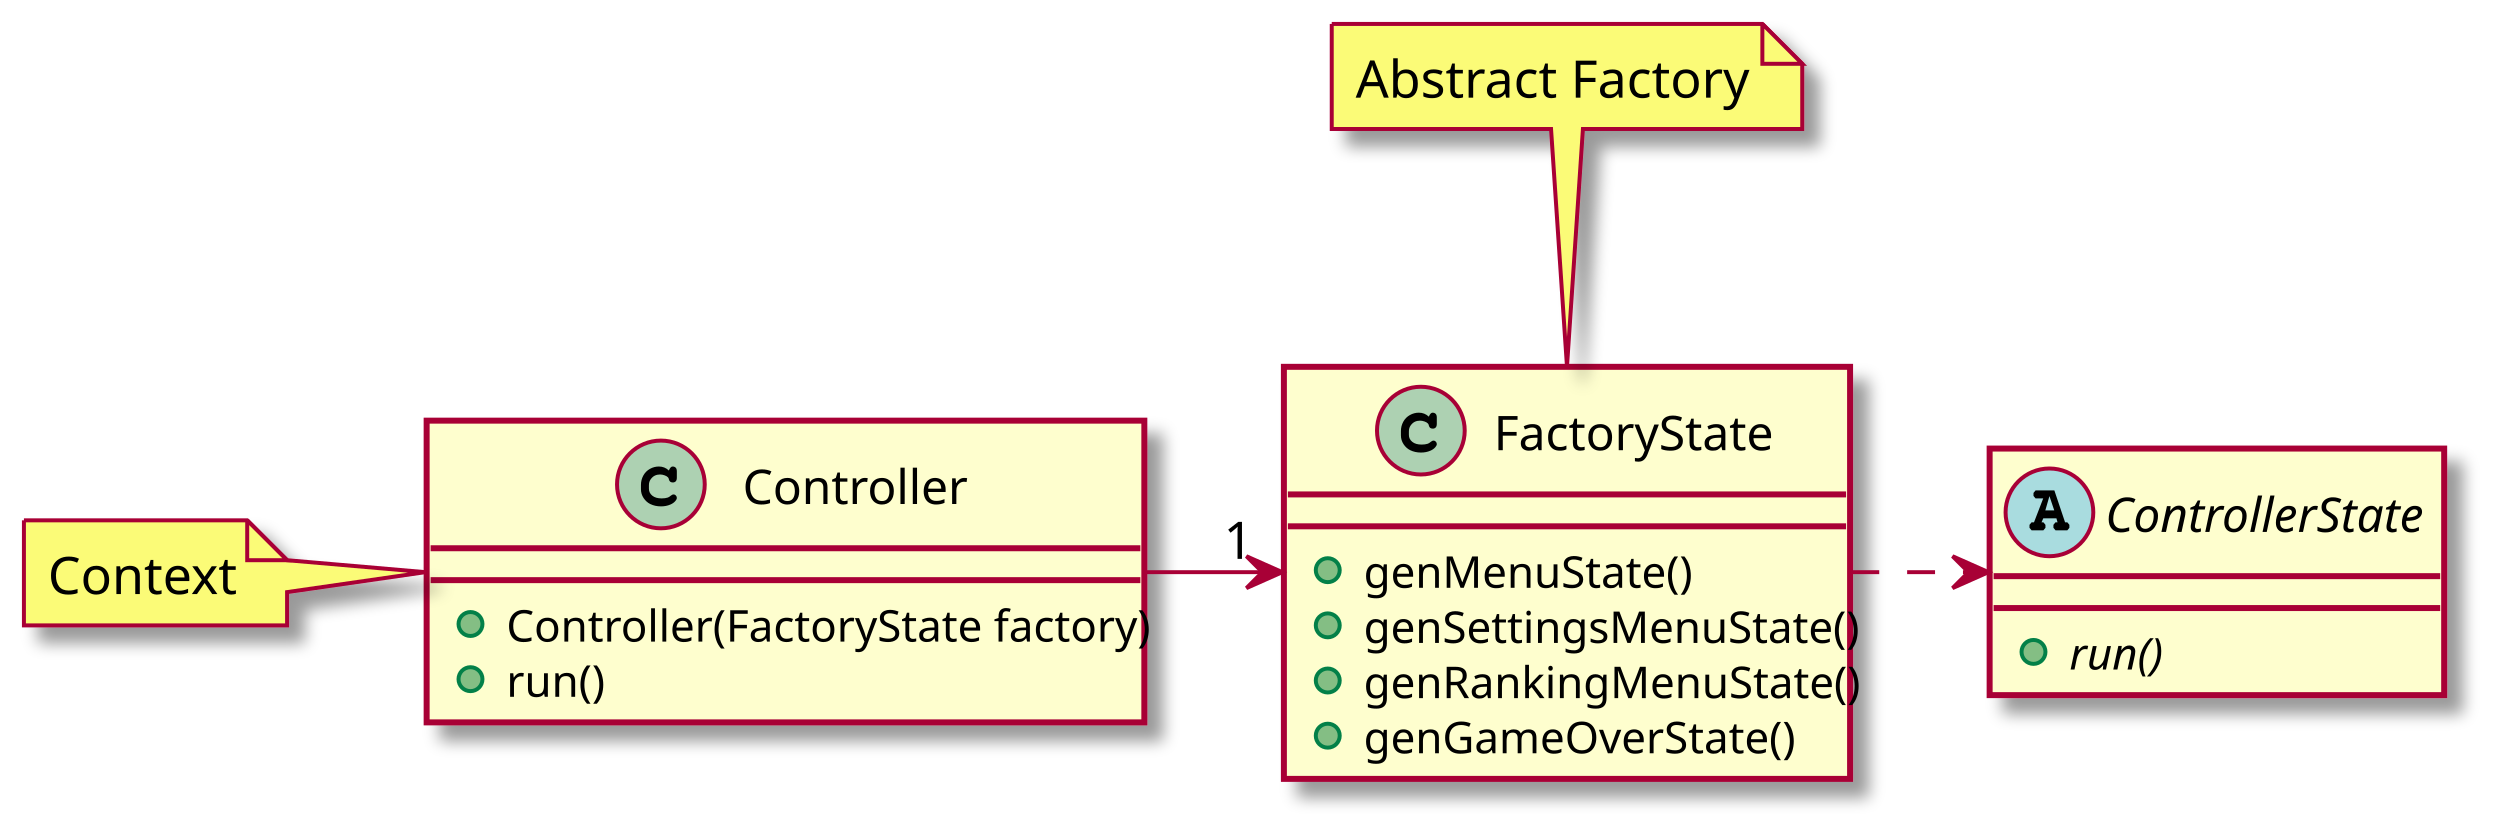
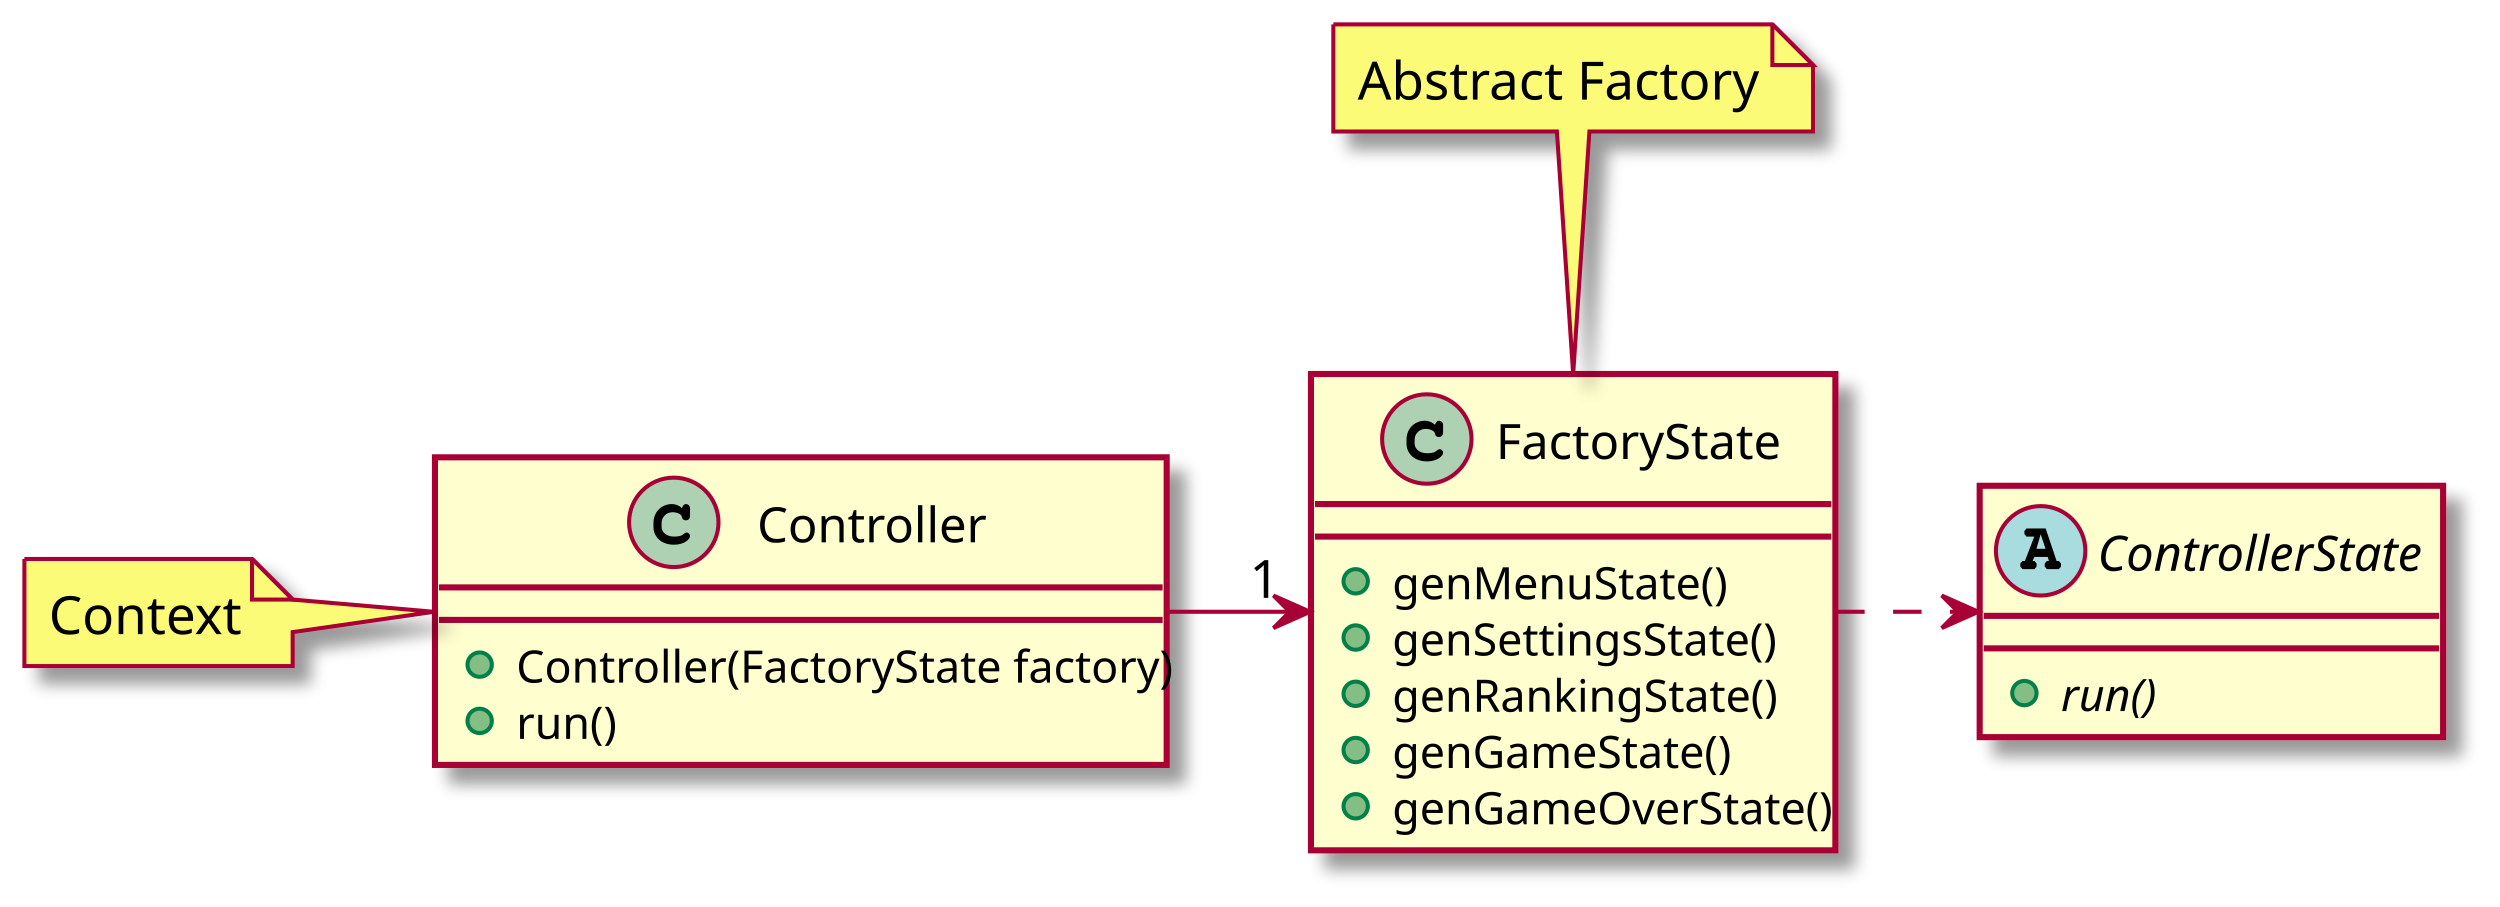
- <svg xmlns="http://www.w3.org/2000/svg" contentScriptType="application/ecmascript" contentStyleType="text/css" height="209px" preserveAspectRatio="none" style="width:627px;height:209px;background:#FFFFFF;" version="1.1" viewBox="0 0 627 209" width="627px" zoomAndPan="magnify">
+ <svg xmlns="http://www.w3.org/2000/svg" contentScriptType="application/ecmascript" contentStyleType="text/css" height="223px" preserveAspectRatio="none" style="width:615px;height:223px;background:#FFFFFF;" version="1.1" viewBox="0 0 615 223" width="615px" zoomAndPan="magnify">
  <defs>
-     <filter height="300%" id="f19zs6m0m4tc0a" width="300%" x="-1" y="-1">
+     <filter height="300%" id="fvzii3gx5gpms" width="300%" x="-1" y="-1">
      <feGaussianBlur result="blurOut" stdDeviation="2.0" />
      <feColorMatrix in="blurOut" result="blurOut2" type="matrix" values="0 0 0 0 0 0 0 0 0 0 0 0 0 0 0 0 0 0 .4 0" />
      <feOffset dx="4.0" dy="4.0" in="blurOut2" result="blurOut3" />
      <feBlend in="SourceGraphic" in2="blurOut3" mode="normal" />
    </filter>
  </defs>
  <g>
-     <rect codeLine="3" fill="#FEFECE" filter="url(#f19zs6m0m4tc0a)" height="75.672" id="Controller" style="stroke:#A80036;stroke-width:1.5;" width="180" x="107" y="105.5" />
-     <ellipse cx="165.75" cy="121.5" fill="#ADD1B2" rx="11" ry="11" style="stroke:#A80036;stroke-width:1.0;" />
-     <path d="M167.75,118 Q167.953,117.5 168.188,117.25 Q168.422,117 168.688,117 Q169.156,117 169.453,117.281 Q169.75,117.562 169.75,118.219 L169.75,119.781 Q169.75,120.438 169.469,120.719 Q169.188,121 168.75,121 Q168.359,121 168.109,120.828 Q167.859,120.656 167.75,120.203 Q167.703,119.891 167.531,119.719 Q167.219,119.391 166.656,119.203 Q166.094,119 165.531,119 Q164.828,119 164.234,119.281 Q163.656,119.562 163.203,120.188 Q162.75,120.812 162.75,121.672 L162.75,122.594 Q162.75,123.625 163.594,124.312 Q164.438,125 165.938,125 Q166.828,125 167.453,124.797 Q167.812,124.688 168.219,124.328 Q168.484,124.125 168.625,124.062 Q168.766,124 168.938,124 Q169.266,124 169.5,124.266 Q169.75,124.516 169.75,124.875 Q169.75,125.219 169.406,125.625 Q168.906,126.219 168.109,126.547 Q167.062,127 165.781,127 Q164.281,127 163.078,126.406 Q162.109,125.938 161.422,124.922 Q160.75,123.906 160.75,122.703 L160.75,121.609 Q160.75,120.359 161.344,119.266 Q161.953,118.172 163,117.594 Q164.062,117 165.25,117 Q165.969,117 166.594,117.25 Q167.219,117.5 167.75,118 Z " fill="#000000" />
-     <text fill="#000000" font-family="sans-serif" font-size="12" lengthAdjust="spacing" textLength="54" x="186.25" y="126.41">Controller</text>
-     <line style="stroke:#A80036;stroke-width:1.5;" x1="108" x2="286" y1="137.5" y2="137.5" />
-     <line style="stroke:#A80036;stroke-width:1.5;" x1="108" x2="286" y1="145.5" y2="145.5" />
-     <ellipse cx="118" cy="156.5" fill="#84BE84" rx="3" ry="3" style="stroke:#038048;stroke-width:1.0;" />
-     <text fill="#000000" font-family="sans-serif" font-size="11" lengthAdjust="spacing" textLength="154" x="127" y="160.919">Controller(FactoryState factory)</text>
-     <ellipse cx="118" cy="170.336" fill="#84BE84" rx="3" ry="3" style="stroke:#038048;stroke-width:1.0;" />
-     <text fill="#000000" font-family="sans-serif" font-size="11" lengthAdjust="spacing" textLength="24" x="127" y="174.755">run()</text>
-     <rect codeLine="7" fill="#FEFECE" filter="url(#f19zs6m0m4tc0a)" height="103.344" id="FactoryState" style="stroke:#A80036;stroke-width:1.5;" width="142" x="322" y="92" />
-     <ellipse cx="356.35" cy="108" fill="#ADD1B2" rx="11" ry="11" style="stroke:#A80036;stroke-width:1.0;" />
-     <path d="M358.35,104.5 Q358.553,104 358.788,103.75 Q359.022,103.5 359.288,103.5 Q359.756,103.5 360.053,103.781 Q360.35,104.062 360.35,104.719 L360.35,106.281 Q360.35,106.938 360.069,107.219 Q359.788,107.5 359.35,107.5 Q358.959,107.5 358.709,107.328 Q358.459,107.156 358.35,106.703 Q358.303,106.391 358.131,106.219 Q357.819,105.891 357.256,105.703 Q356.694,105.5 356.131,105.5 Q355.428,105.5 354.834,105.781 Q354.256,106.062 353.803,106.688 Q353.35,107.312 353.35,108.172 L353.35,109.094 Q353.35,110.125 354.194,110.812 Q355.038,111.5 356.538,111.5 Q357.428,111.5 358.053,111.297 Q358.413,111.188 358.819,110.828 Q359.084,110.625 359.225,110.562 Q359.366,110.5 359.538,110.5 Q359.866,110.5 360.1,110.766 Q360.35,111.016 360.35,111.375 Q360.35,111.719 360.006,112.125 Q359.506,112.719 358.709,113.047 Q357.663,113.5 356.381,113.5 Q354.881,113.5 353.678,112.906 Q352.709,112.438 352.022,111.422 Q351.35,110.406 351.35,109.203 L351.35,108.109 Q351.35,106.859 351.944,105.766 Q352.553,104.672 353.6,104.094 Q354.663,103.5 355.85,103.5 Q356.569,103.5 357.194,103.75 Q357.819,104 358.35,104.5 Z " fill="#000000" />
-     <text fill="#000000" font-family="sans-serif" font-size="12" lengthAdjust="spacing" textLength="67" x="374.65" y="112.91">FactoryState</text>
-     <line style="stroke:#A80036;stroke-width:1.5;" x1="323" x2="463" y1="124" y2="124" />
-     <line style="stroke:#A80036;stroke-width:1.5;" x1="323" x2="463" y1="132" y2="132" />
-     <ellipse cx="333" cy="143" fill="#84BE84" rx="3" ry="3" style="stroke:#038048;stroke-width:1.0;" />
-     <text fill="#000000" font-family="sans-serif" font-size="11" lengthAdjust="spacing" textLength="77" x="342" y="147.419">genMenuState()</text>
-     <ellipse cx="333" cy="156.836" fill="#84BE84" rx="3" ry="3" style="stroke:#038048;stroke-width:1.0;" />
-     <text fill="#000000" font-family="sans-serif" font-size="11" lengthAdjust="spacing" textLength="116" x="342" y="161.255">genSettingsMenuState()</text>
-     <ellipse cx="333" cy="170.672" fill="#84BE84" rx="3" ry="3" style="stroke:#038048;stroke-width:1.0;" />
-     <text fill="#000000" font-family="sans-serif" font-size="11" lengthAdjust="spacing" textLength="115" x="342" y="175.091">genRankingMenuState()</text>
-     <ellipse cx="333" cy="184.508" fill="#84BE84" rx="3" ry="3" style="stroke:#038048;stroke-width:1.0;" />
-     <text fill="#000000" font-family="sans-serif" font-size="11" lengthAdjust="spacing" textLength="103" x="342" y="188.927">genGameOverState()</text>
-     <rect codeLine="14" fill="#FEFECE" filter="url(#f19zs6m0m4tc0a)" height="61.836" id="ControllerState" style="stroke:#A80036;stroke-width:1.5;" width="114" x="499" y="112.5" />
-     <ellipse cx="514" cy="128.5" fill="#A9DCDF" rx="11" ry="11" style="stroke:#A80036;stroke-width:1.0;" />
-     <path d="M515.75,130 L512.453,130 L512.016,131 L512.016,131 L512.484,131 L513,131.625 L513,132 L513,132.375 L512.484,133 L512.016,133 L510.125,133 L509.516,133 L509,132.375 L509,132 L509,131.625 L509.516,131 L510.125,131 L512.438,125 L511.562,125 L510.516,125 L510,124.375 L510,124 L510,123.625 L510.516,123 L511.562,123 L515.234,123 L517.922,131 L518.484,131 L518.484,131 L519,131.625 L519,132 L519,132.375 L518.484,133 L517.922,133 L516.031,133 L515.516,133 L515,132.375 L515,132 L515,131.625 L515.516,131 L516.031,131 L516.031,131 L515.75,130 Z M515.203,128 L514,124.422 L512.969,128 L515.203,128 Z " fill="#000000" />
-     <text fill="#000000" font-family="sans-serif" font-size="12" font-style="italic" lengthAdjust="spacing" textLength="82" x="528" y="133.41">ControllerState</text>
-     <line style="stroke:#A80036;stroke-width:1.5;" x1="500" x2="612" y1="144.5" y2="144.5" />
-     <line style="stroke:#A80036;stroke-width:1.5;" x1="500" x2="612" y1="152.5" y2="152.5" />
-     <ellipse cx="510" cy="163.5" fill="#84BE84" rx="3" ry="3" style="stroke:#038048;stroke-width:1.0;" />
-     <text fill="#000000" font-family="sans-serif" font-size="11" font-style="italic" lengthAdjust="spacing" textLength="24" x="519" y="167.919">run()</text>
-     <path d="M6,130.5 L6,156.852 A0,0 0 0 0 6,156.852 L72,156.852 A0,0 0 0 0 72,156.852 L72,148.5 L106.68,143.5 L72,140.5 L72,140.5 L62,130.5 L6,130.5 A0,0 0 0 0 6,130.5 " fill="#FBFB77" filter="url(#f19zs6m0m4tc0a)" style="stroke:#A80036;stroke-width:1.0;" />
-     <path d="M62,130.5 L62,140.5 L72,140.5 L62,130.5 " fill="#FBFB77" style="stroke:#A80036;stroke-width:1.0;" />
-     <text fill="#000000" font-family="sans-serif" font-size="13" lengthAdjust="spacing" textLength="45" x="12" y="148.995">Context</text>
-     <path d="M334,6 L334,32.352 A0,0 0 0 0 334,32.352 L389,32.352 L393,91.93 L397,32.352 L452,32.352 A0,0 0 0 0 452,32.352 L452,16 L442,6 L334,6 A0,0 0 0 0 334,6 " fill="#FBFB77" filter="url(#f19zs6m0m4tc0a)" style="stroke:#A80036;stroke-width:1.0;" />
-     <path d="M442,6 L442,16 L452,16 L442,6 " fill="#FBFB77" style="stroke:#A80036;stroke-width:1.0;" />
-     <text fill="#000000" font-family="sans-serif" font-size="13" lengthAdjust="spacing" textLength="97" x="340" y="24.495">Abstract Factory</text>
-     <path codeLine="18" d="M464.31,143.5 C474.07,143.5 483.83,143.5 493.59,143.5 " fill="none" id="FactoryState-to-ControllerState" style="stroke:#A80036;stroke-width:1.0;stroke-dasharray:7.0,7.0;" />
-     <polygon fill="#A80036" points="498.7,143.5,489.7,139.5,493.7,143.5,489.7,147.5,498.7,143.5" style="stroke:#A80036;stroke-width:1.0;" />
-     <path codeLine="19" d="M287.34,143.5 C297.07,143.5 306.79,143.5 316.51,143.5 " fill="none" id="Controller-to-FactoryState" style="stroke:#A80036;stroke-width:1.0;" />
-     <polygon fill="#A80036" points="321.6,143.5,312.6,139.5,316.6,143.5,312.6,147.5,321.6,143.5" style="stroke:#A80036;stroke-width:1.0;" />
-     <text fill="#000000" font-family="sans-serif" font-size="13" lengthAdjust="spacing" textLength="7" x="306.876" y="140.171">1</text>
+     <rect codeLine="3" fill="#FEFECE" filter="url(#fvzii3gx5gpms)" height="75.672" id="Controller" style="stroke:#A80036;stroke-width:1.5;" width="180" x="107" y="112.5" />
+     <ellipse cx="165.75" cy="128.5" fill="#ADD1B2" rx="11" ry="11" style="stroke:#A80036;stroke-width:1.0;" />
+     <path d="M167.75,125 Q167.953,124.5 168.188,124.25 Q168.422,124 168.688,124 Q169.156,124 169.453,124.281 Q169.75,124.562 169.75,125.219 L169.75,126.781 Q169.75,127.438 169.469,127.719 Q169.188,128 168.75,128 Q168.359,128 168.109,127.828 Q167.859,127.656 167.75,127.203 Q167.703,126.891 167.531,126.719 Q167.219,126.391 166.656,126.203 Q166.094,126 165.531,126 Q164.828,126 164.234,126.281 Q163.656,126.562 163.203,127.188 Q162.75,127.812 162.75,128.672 L162.75,129.594 Q162.75,130.625 163.594,131.312 Q164.438,132 165.938,132 Q166.828,132 167.453,131.797 Q167.812,131.688 168.219,131.328 Q168.484,131.125 168.625,131.062 Q168.766,131 168.938,131 Q169.266,131 169.5,131.266 Q169.75,131.516 169.75,131.875 Q169.75,132.219 169.406,132.625 Q168.906,133.219 168.109,133.547 Q167.062,134 165.781,134 Q164.281,134 163.078,133.406 Q162.109,132.938 161.422,131.922 Q160.75,130.906 160.75,129.703 L160.75,128.609 Q160.75,127.359 161.344,126.266 Q161.953,125.172 163,124.594 Q164.062,124 165.25,124 Q165.969,124 166.594,124.25 Q167.219,124.5 167.75,125 Z " fill="#000000" />
+     <text fill="#000000" font-family="sans-serif" font-size="12" lengthAdjust="spacing" textLength="54" x="186.25" y="133.41">Controller</text>
+     <line style="stroke:#A80036;stroke-width:1.5;" x1="108" x2="286" y1="144.5" y2="144.5" />
+     <line style="stroke:#A80036;stroke-width:1.5;" x1="108" x2="286" y1="152.5" y2="152.5" />
+     <ellipse cx="118" cy="163.5" fill="#84BE84" rx="3" ry="3" style="stroke:#038048;stroke-width:1.0;" />
+     <text fill="#000000" font-family="sans-serif" font-size="11" lengthAdjust="spacing" textLength="154" x="127" y="167.919">Controller(FactoryState factory)</text>
+     <ellipse cx="118" cy="177.336" fill="#84BE84" rx="3" ry="3" style="stroke:#038048;stroke-width:1.0;" />
+     <text fill="#000000" font-family="sans-serif" font-size="11" lengthAdjust="spacing" textLength="24" x="127" y="181.755">run()</text>
+     <rect codeLine="7" fill="#FEFECE" filter="url(#fvzii3gx5gpms)" height="117.18" id="FactoryState" style="stroke:#A80036;stroke-width:1.5;" width="129" x="322.5" y="92" />
+     <ellipse cx="351" cy="108" fill="#ADD1B2" rx="11" ry="11" style="stroke:#A80036;stroke-width:1.0;" />
+     <path d="M353,104.5 Q353.203,104 353.438,103.75 Q353.672,103.5 353.938,103.5 Q354.406,103.5 354.703,103.781 Q355,104.062 355,104.719 L355,106.281 Q355,106.938 354.719,107.219 Q354.438,107.5 354,107.5 Q353.609,107.5 353.359,107.328 Q353.109,107.156 353,106.703 Q352.953,106.391 352.781,106.219 Q352.469,105.891 351.906,105.703 Q351.344,105.5 350.781,105.5 Q350.078,105.5 349.484,105.781 Q348.906,106.062 348.453,106.688 Q348,107.312 348,108.172 L348,109.094 Q348,110.125 348.844,110.812 Q349.688,111.5 351.188,111.5 Q352.078,111.5 352.703,111.297 Q353.062,111.188 353.469,110.828 Q353.734,110.625 353.875,110.562 Q354.016,110.5 354.188,110.5 Q354.516,110.5 354.75,110.766 Q355,111.016 355,111.375 Q355,111.719 354.656,112.125 Q354.156,112.719 353.359,113.047 Q352.312,113.5 351.031,113.5 Q349.531,113.5 348.328,112.906 Q347.359,112.438 346.672,111.422 Q346,110.406 346,109.203 L346,108.109 Q346,106.859 346.594,105.766 Q347.203,104.672 348.25,104.094 Q349.312,103.5 350.5,103.5 Q351.219,103.5 351.844,103.75 Q352.469,104 353,104.5 Z " fill="#000000" />
+     <text fill="#000000" font-family="sans-serif" font-size="12" lengthAdjust="spacing" textLength="67" x="368" y="112.91">FactoryState</text>
+     <line style="stroke:#A80036;stroke-width:1.5;" x1="323.5" x2="450.5" y1="124" y2="124" />
+     <line style="stroke:#A80036;stroke-width:1.5;" x1="323.5" x2="450.5" y1="132" y2="132" />
+     <ellipse cx="333.5" cy="143" fill="#84BE84" rx="3" ry="3" style="stroke:#038048;stroke-width:1.0;" />
+     <text fill="#000000" font-family="sans-serif" font-size="11" lengthAdjust="spacing" textLength="77" x="342.5" y="147.419">genMenuState()</text>
+     <ellipse cx="333.5" cy="156.836" fill="#84BE84" rx="3" ry="3" style="stroke:#038048;stroke-width:1.0;" />
+     <text fill="#000000" font-family="sans-serif" font-size="11" lengthAdjust="spacing" textLength="90" x="342.5" y="161.255">genSettingsState()</text>
+     <ellipse cx="333.5" cy="170.672" fill="#84BE84" rx="3" ry="3" style="stroke:#038048;stroke-width:1.0;" />
+     <text fill="#000000" font-family="sans-serif" font-size="11" lengthAdjust="spacing" textLength="89" x="342.5" y="175.091">genRankingState()</text>
+     <ellipse cx="333.5" cy="184.508" fill="#84BE84" rx="3" ry="3" style="stroke:#038048;stroke-width:1.0;" />
+     <text fill="#000000" font-family="sans-serif" font-size="11" lengthAdjust="spacing" textLength="79" x="342.5" y="188.927">genGameState()</text>
+     <ellipse cx="333.5" cy="198.344" fill="#84BE84" rx="3" ry="3" style="stroke:#038048;stroke-width:1.0;" />
+     <text fill="#000000" font-family="sans-serif" font-size="11" lengthAdjust="spacing" textLength="103" x="342.5" y="202.763">genGameOverState()</text>
+     <rect codeLine="15" fill="#FEFECE" filter="url(#fvzii3gx5gpms)" height="61.836" id="ControllerState" style="stroke:#A80036;stroke-width:1.5;" width="114" x="487" y="119.5" />
+     <ellipse cx="502" cy="135.5" fill="#A9DCDF" rx="11" ry="11" style="stroke:#A80036;stroke-width:1.0;" />
+     <path d="M503.75,137 L500.453,137 L500.016,138 L500.016,138 L500.484,138 L501,138.625 L501,139 L501,139.375 L500.484,140 L500.016,140 L498.125,140 L497.516,140 L497,139.375 L497,139 L497,138.625 L497.516,138 L498.125,138 L500.438,132 L499.562,132 L498.516,132 L498,131.375 L498,131 L498,130.625 L498.516,130 L499.562,130 L503.234,130 L505.922,138 L506.484,138 L506.484,138 L507,138.625 L507,139 L507,139.375 L506.484,140 L505.922,140 L504.031,140 L503.516,140 L503,139.375 L503,139 L503,138.625 L503.516,138 L504.031,138 L504.031,138 L503.75,137 Z M503.203,135 L502,131.422 L500.969,135 L503.203,135 Z " fill="#000000" />
+     <text fill="#000000" font-family="sans-serif" font-size="12" font-style="italic" lengthAdjust="spacing" textLength="82" x="516" y="140.41">ControllerState</text>
+     <line style="stroke:#A80036;stroke-width:1.5;" x1="488" x2="600" y1="151.5" y2="151.5" />
+     <line style="stroke:#A80036;stroke-width:1.5;" x1="488" x2="600" y1="159.5" y2="159.5" />
+     <ellipse cx="498" cy="170.5" fill="#84BE84" rx="3" ry="3" style="stroke:#038048;stroke-width:1.0;" />
+     <text fill="#000000" font-family="sans-serif" font-size="11" font-style="italic" lengthAdjust="spacing" textLength="24" x="507" y="174.919">run()</text>
+     <path d="M6,137.5 L6,163.852 A0,0 0 0 0 6,163.852 L72,163.852 A0,0 0 0 0 72,163.852 L72,155.5 L106.68,150.5 L72,147.5 L72,147.5 L62,137.5 L6,137.5 A0,0 0 0 0 6,137.5 " fill="#FBFB77" filter="url(#fvzii3gx5gpms)" style="stroke:#A80036;stroke-width:1.0;" />
+     <path d="M62,137.5 L62,147.5 L72,147.5 L62,137.5 " fill="#FBFB77" style="stroke:#A80036;stroke-width:1.0;" />
+     <text fill="#000000" font-family="sans-serif" font-size="13" lengthAdjust="spacing" textLength="45" x="12" y="155.995">Context</text>
+     <path d="M328,6 L328,32.352 A0,0 0 0 0 328,32.352 L383,32.352 L387,91.98 L391,32.352 L446,32.352 A0,0 0 0 0 446,32.352 L446,16 L436,6 L328,6 A0,0 0 0 0 328,6 " fill="#FBFB77" filter="url(#fvzii3gx5gpms)" style="stroke:#A80036;stroke-width:1.0;" />
+     <path d="M436,6 L436,16 L446,16 L436,6 " fill="#FBFB77" style="stroke:#A80036;stroke-width:1.0;" />
+     <text fill="#000000" font-family="sans-serif" font-size="13" lengthAdjust="spacing" textLength="97" x="334" y="24.495">Abstract Factory</text>
+     <path codeLine="19" d="M451.7,150.5 C461.63,150.5 471.56,150.5 481.48,150.5 " fill="none" id="FactoryState-to-ControllerState" style="stroke:#A80036;stroke-width:1.0;stroke-dasharray:7.0,7.0;" />
+     <polygon fill="#A80036" points="486.67,150.5,477.67,146.5,481.67,150.5,477.67,154.5,486.67,150.5" style="stroke:#A80036;stroke-width:1.0;" />
+     <path codeLine="20" d="M287.18,150.5 C297.14,150.5 307.1,150.5 317.06,150.5 " fill="none" id="Controller-to-FactoryState" style="stroke:#A80036;stroke-width:1.0;" />
+     <polygon fill="#A80036" points="322.27,150.5,313.27,146.5,317.27,150.5,313.27,154.5,322.27,150.5" style="stroke:#A80036;stroke-width:1.0;" />
+     <text fill="#000000" font-family="sans-serif" font-size="13" lengthAdjust="spacing" textLength="7" x="307.381" y="147.08">1</text>
  </g>
</svg>
